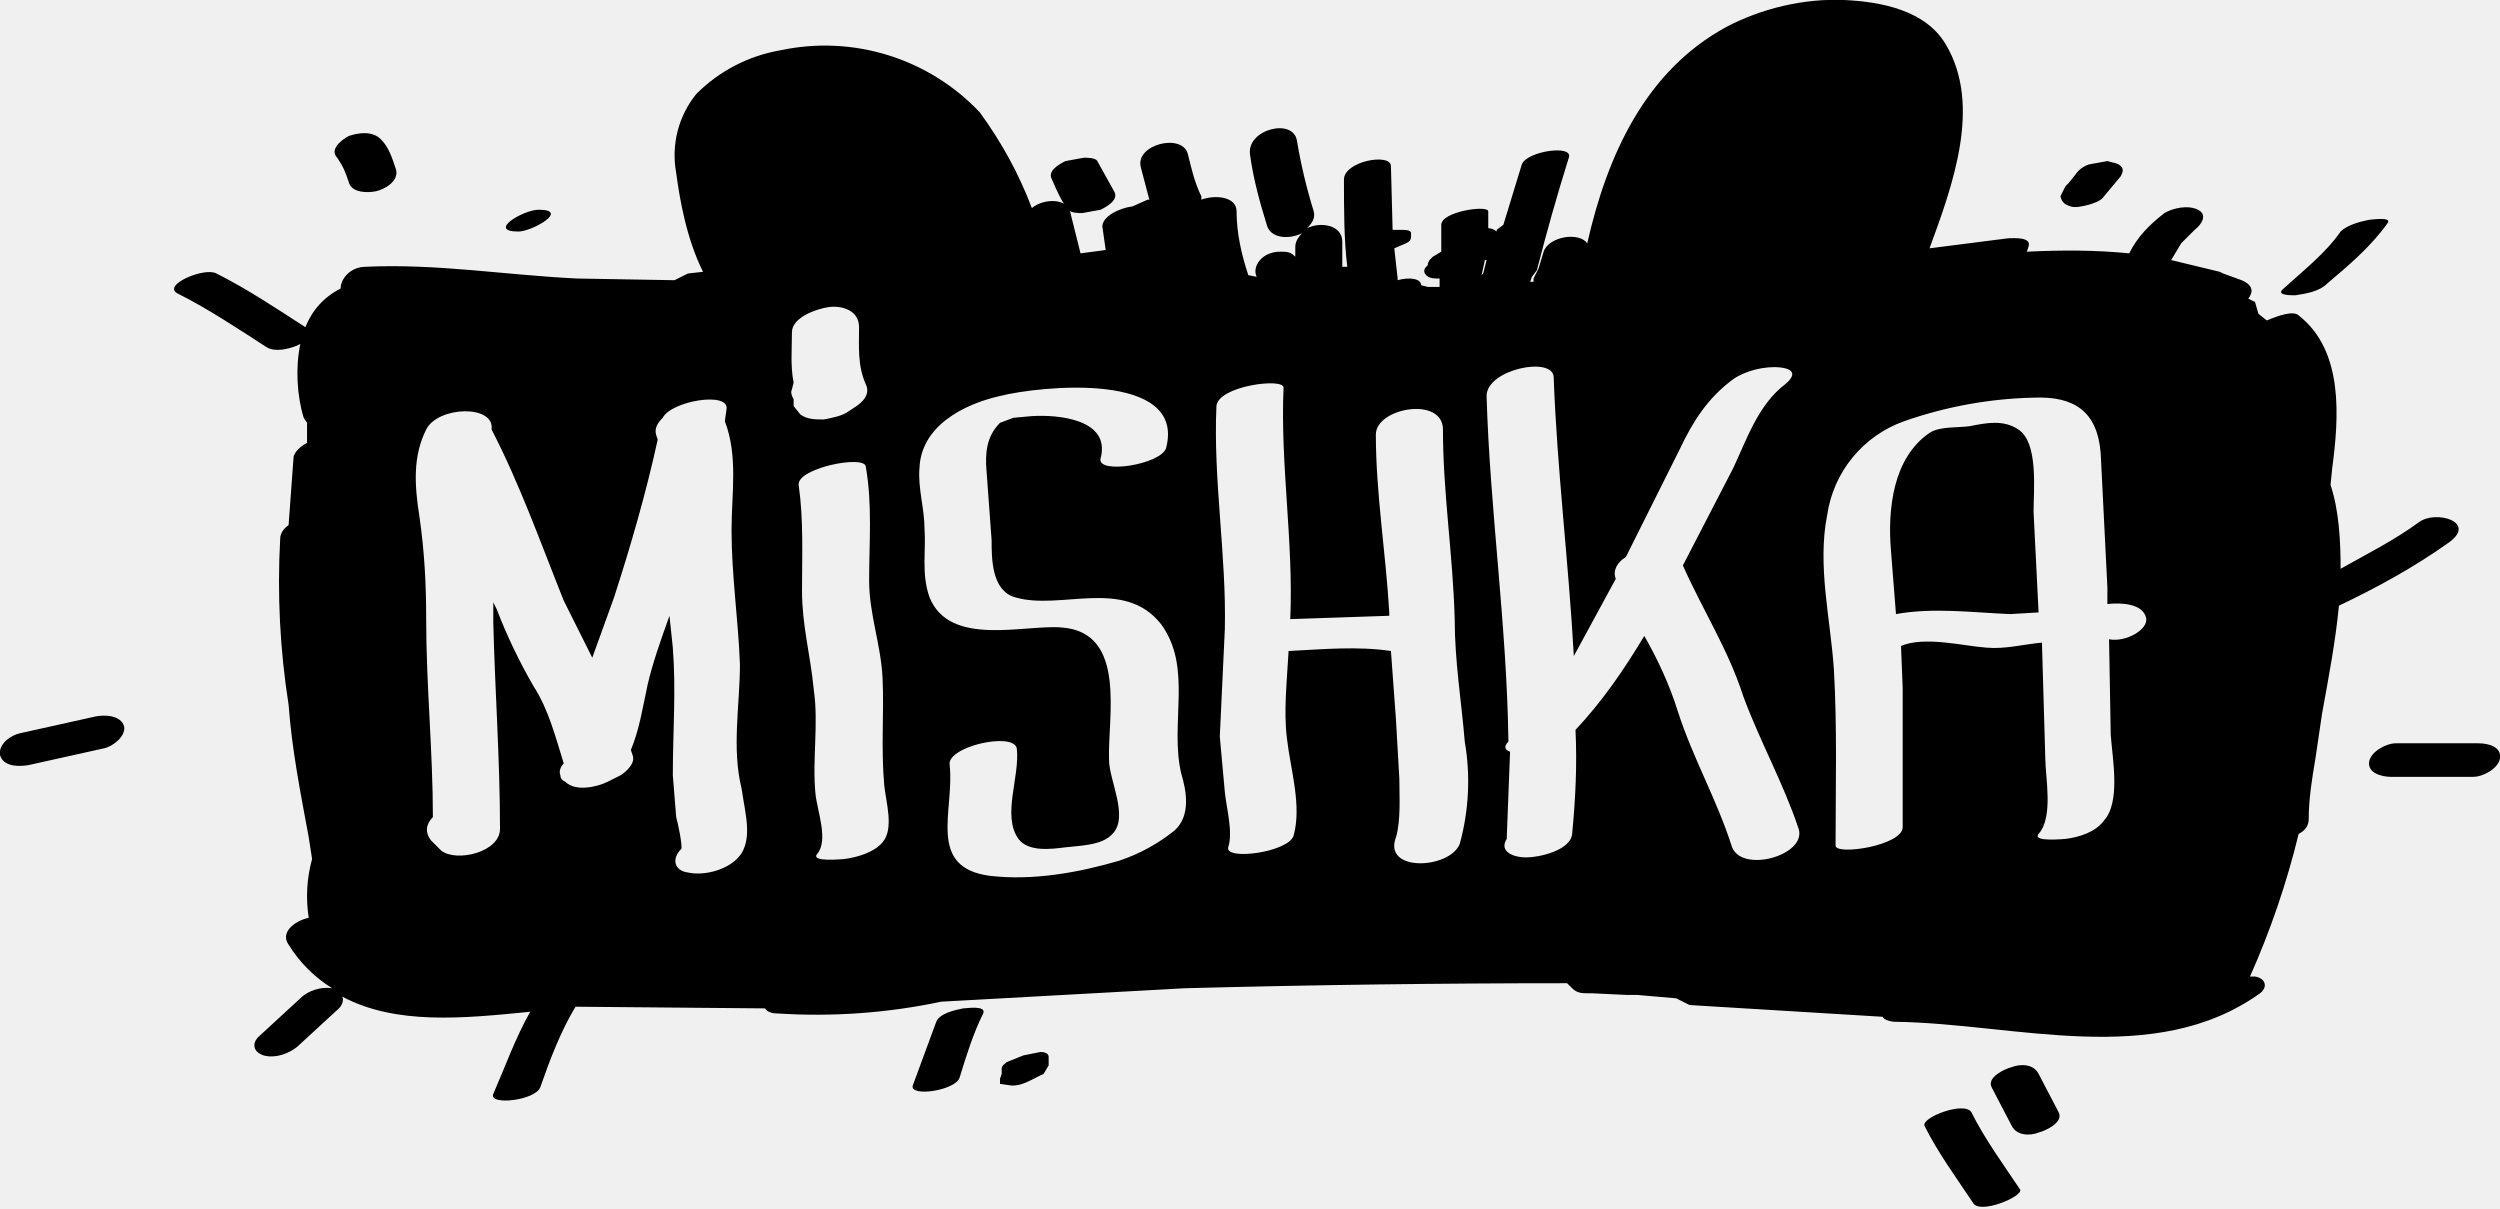
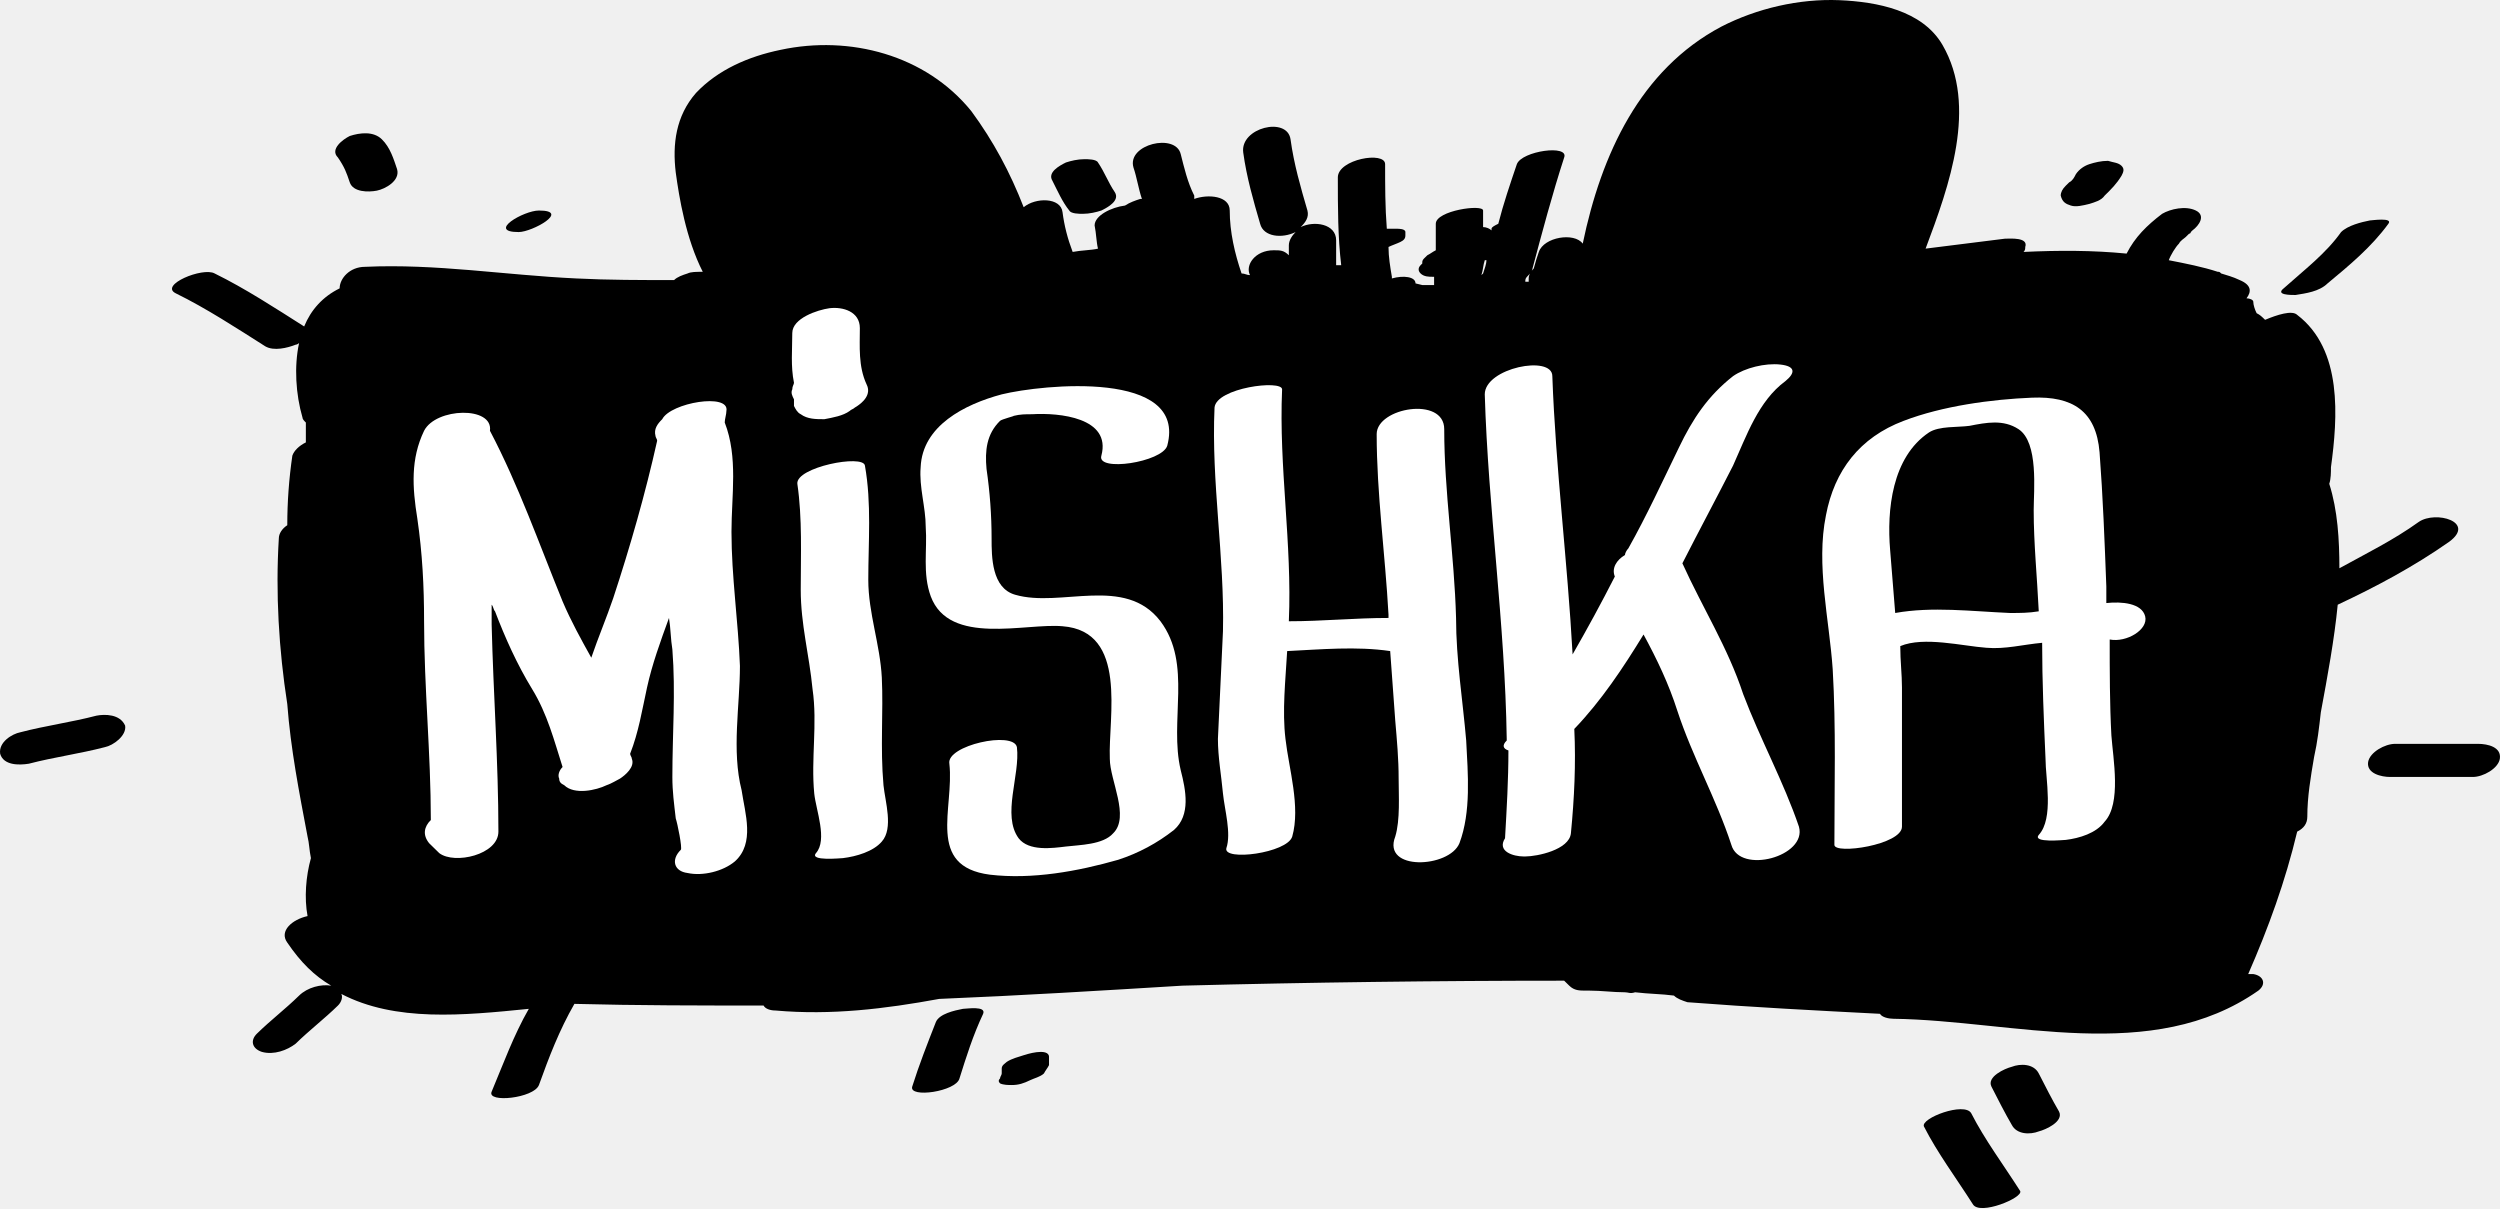
- <svg xmlns="http://www.w3.org/2000/svg" viewBox="0 0 149 72">
-   <path d="M63.7 12.5c.1.2.6.2.8.2l1.1-.2c.4-.2 1.1-.6.8-1.1l-1-1.8c-.1-.2-.6-.2-.8-.2l-1.1.2c-.4.2-1.1.6-.8 1.1.3.7.6 1.4 1 1.8zm-42.9-1.6c.2.6 1.1.6 1.6.5.5-.1 1.4-.6 1.2-1.3-.2-.6-.4-1.3-.9-1.8s-1.3-.4-1.9-.2c-.4.2-1.2.8-.7 1.3.4.6.5.9.7 1.5zm10.1 2.9c.8 0 3.1-1.3 1.2-1.3-.9 0-3.1 1.3-1.2 1.3zm92.5-1.5c.3.1.7 0 1.1-.1.3-.1.7-.2.9-.5l1-1.2c.1-.2.2-.4 0-.6-.2-.2-.5-.2-.8-.3l-1.1.2c-.3.1-.6.3-.8.6l-.4.5-.2.2-.3.6c.1.4.3.5.6.6zm13.4 5.3c.6-.1 1.4-.2 1.9-.7 1.3-1.1 2.6-2.2 3.6-3.6.3-.4-1-.2-1.1-.2-.5.1-1.3.3-1.7.7-.9 1.3-2.2 2.3-3.4 3.4-.5.4.4.4.7.4zm10.9 26.7h-4.9c-.6 0-1.5.5-1.6 1.1-.1.7.8.9 1.3.9h4.9c.6 0 1.5-.5 1.6-1.1.1-.7-.7-.9-1.3-.9zM57.4 60.1c-.5.1-1.4.3-1.6.8l-1.4 3.8c-.2.7 2.6.3 2.8-.5.4-1.3.8-2.6 1.4-3.8.2-.5-1-.3-1.2-.3zm4.6 2.6l-1 .2-1 .4c-.1.1-.3.2-.3.4v.3l-.1.3v.3l.7.1c.4 0 .7-.1 1.1-.3l.8-.4.3-.5V63c0-.3-.4-.3-.5-.3zm55.5 3.6c-.4-.7-3 .3-2.8.8.8 1.6 1.9 3.1 2.9 4.6.4.7 3-.4 2.8-.8-1-1.5-2.1-3-2.9-4.6zm4-2.3c-.3-.6-1.1-.6-1.6-.4-.4.1-1.5.6-1.2 1.2l1.2 2.3c.3.6 1.1.6 1.6.4.4-.1 1.5-.6 1.2-1.2l-1.2-2.3zM5.7 42.7l-4.5 1c-.5.1-1.3.6-1.2 1.3.2.7 1.1.7 1.7.6l4.5-1c.5-.1 1.3-.7 1.2-1.3-.2-.7-1.2-.7-1.7-.6zm114.6-17.1c-.9-.6-1.9-.4-2.9-.2-.7.1-1.8 0-2.4.4-2.2 1.5-2.5 4.6-2.3 7l.3 3.8c2.2-.4 4.5-.1 6.8 0l1.7-.1-.3-6c0-1.3.3-4.1-.9-4.9z" />
-   <path d="M144.2 31.1c-1.5 1.1-3.1 1.9-4.7 2.8 0-1.7-.1-3.5-.6-5l.1-1c.4-3 .7-7-2-9.1-.3-.3-1.2 0-1.9.3l-.5-.4-.2-.7-.4-.2c.3-.4.3-.8-.4-1.1l-1.1-.4-.2-.1-2.9-.7.6-1 .4-.4.2-.2.1-.1.1-.1c.4-.3.8-.9.2-1.2-.6-.3-1.5-.1-2 .2-.9.7-1.6 1.4-2.1 2.4-2-.2-4-.2-6.1-.1l.1-.3c.2-.6-.9-.5-1.2-.5l-4.7.6c1.4-3.8 3.1-8.5 1-12.1-1.2-2.1-3.9-2.6-6.1-2.7-2.4-.1-4.9.5-7 1.6-4.8 2.6-7.1 7.6-8.3 12.9-.5-.7-2.3-.4-2.6.5l-.3 1-.3.6v.2h-.2l.1-.3.3-.4a131 131 0 011.9-6.7c.3-.8-2.5-.4-2.8.4l-1.1 3.6-.4.3v.1a.8.8 0 00-.5-.2v-1c0-.4-2.8 0-2.8.8V15l-.5.3-.2.2-.1.2v.1l-.1.1c-.1.1-.2.3 0 .5s.5.2.7.2h.1v.5h-.7l-.4-.1c0-.4-.7-.5-1.4-.3v-.1l-.2-1.8.7-.3c.2-.1.3-.2.3-.4v-.2c0-.2-.4-.2-.5-.2H83l-.1-3.8c0-.8-2.8-.3-2.8.8 0 1.8 0 3.6.2 5.2H80v-1.5c0-1-1.3-1.2-2.1-.8.3-.3.5-.6.4-1a32 32 0 01-1-4.2c-.2-1.4-3-.7-2.8.8.2 1.5.6 2.9 1 4.2.2.8 1.3.9 2.1.5-.2.2-.4.5-.4.8v.6c-.3-.3-.5-.3-.9-.3-1.1 0-1.7.9-1.4 1.5l-.5-.1c-.4-1.2-.7-2.5-.7-3.8 0-.9-1.3-1-2.1-.7v-.2c-.4-.8-.6-1.7-.8-2.5-.3-1.3-3.2-.6-2.8.8l.5 1.9h-.1l-.9.4c-.8.1-1.8.6-1.8 1.2l.2 1.4-1.5.2-.6-2.4c-.1-.9-1.6-.9-2.3-.3-.8-2.1-1.8-3.9-3.1-5.7A12.7 12.7 0 0046.5 3a9.3 9.3 0 00-5 2.6 5.8 5.8 0 00-1.2 4.7c.2 1.5.6 3.9 1.6 5.9l-.9.1-.8.4-5.8-.1c-4.2-.2-8.4-.9-12.6-.7-.9 0-1.5.7-1.5 1.3-1 .5-1.7 1.3-2.1 2.3-1.7-1.1-3.5-2.3-5.3-3.2-.7-.4-3.3.7-2.3 1.2 1.8.9 3.6 2.1 5.3 3.2.5.3 1.3.1 1.8-.1l.2-.1c-.3 1.4-.2 3.1.2 4.4l.2.3v1.2c-.4.2-.7.5-.8.8l-.3 4.1c-.3.2-.5.5-.5.8a47 47 0 00.5 9.9c.2 2.7.7 5.2 1.2 7.9l.2 1.3a8.3 8.3 0 00-.2 3.5c-.9.2-1.7.9-1.2 1.6a8 8 0 002.6 2.6c-.6-.1-1.4.1-1.9.6l-2.5 2.3c-.4.4-.3.9.3 1.1.7.2 1.5-.1 2-.5l2.5-2.3c.2-.2.3-.5.2-.7 3.2 1.7 7.2 1.3 11.2.9-.9 1.6-1.5 3.3-2.2 4.9-.3.7 2.5.4 2.8-.4.6-1.7 1.2-3.3 2.1-4.8l11.3.1c.1.2.4.3.7.3a36 36 0 009.8-.7l14.5-.8a861 861 0 0122.8-.3l.3.3c.3.3.6.3 1 .3h.2l2.1.1h.6l2.3.2.8.4 11.5.7c.1.2.5.3.8.3 7.1.1 15.4 2.8 21.7-1.7.5-.4.3-.9-.3-1h-.3a50 50 0 002.9-8.5c.4-.2.6-.5.6-.9 0-1.2.2-2.4.4-3.6l.4-2.7c.4-2.2.8-4.3 1-6.4 2.3-1.1 4.5-2.3 6.6-3.8 1.6-1.2-.8-1.9-1.8-1.2zM43.8 51.3c-.7.6-1.9.9-2.8.7-.8-.1-1-.8-.4-1.4.1-.1-.2-1.6-.3-1.9l-.2-2.5c0-2.6.2-5 0-7.6l-.2-1.9c-.5 1.4-1 2.8-1.3 4.1-.3 1.4-.5 2.7-1 3.9l.1.3c.2.5-.4 1-.7 1.2l-.8.4c-.6.3-1.9.6-2.5 0-.2-.1-.3-.2-.3-.4-.1-.2 0-.5.2-.7-.5-1.6-.9-3.2-1.8-4.6a32 32 0 01-2.2-4.6l-.2-.4v1.2c.1 4.1.4 8.2.4 12.3 0 1.4-2.6 2-3.5 1.3l-.6-.6c-.4-.5-.3-1 .1-1.4 0-3.9-.4-7.9-.4-11.8 0-2.1-.1-4-.4-6.1-.3-1.9-.4-3.6.4-5.2.7-1.4 4.1-1.5 3.9 0 1.7 3.3 2.9 6.7 4.3 10.2l1.7 3.4 1.3-3.6c1-3.1 1.9-6.2 2.6-9.4l-.1-.3c-.1-.4.1-.7.4-1 .5-1 4-1.6 3.8-.5l-.1.7c.8 2.1.4 4.3.4 6.5 0 2.7.4 5.3.5 8 0 2.4-.5 5 .1 7.4.2 1.5.8 3.3-.4 4.3zm3.5-27.1v-.4c-.1-.2-.2-.4-.1-.6l.1-.4c-.2-1-.1-2-.1-3 0-.9 1.5-1.4 2.2-1.5.8-.1 1.8.2 1.8 1.2 0 1.1-.1 2.3.4 3.4.3.6-.2 1.1-.7 1.4l-.3.2c-.4.3-1 .4-1.5.5-.5 0-1 0-1.4-.3l-.4-.5zm5.3 26c-.5.6-1.5.9-2.3 1-.1 0-2 .2-1.6-.3.7-.8 0-2.6-.1-3.6-.2-2.1.2-4.1-.1-6.2-.2-2.1-.7-3.8-.7-5.9s.1-4.2-.2-6.3c-.1-1 3.9-1.8 4-1.1.4 2.3.2 4.5.2 6.8 0 2 .7 3.8.8 5.8.1 2.1-.1 4.1.1 6.4.1 1 .6 2.6-.1 3.4zm17.4-.7c-1 .8-2.1 1.4-3.3 1.8-2.4.7-5.1 1.2-7.7.9-3.8-.5-2.1-3.9-2.4-6.6-.2-1.1 3.8-2 4-1 .2 1.7-.9 4 .1 5.4.6.8 2 .6 2.8.5.8-.1 2.2-.1 2.8-.8 1-1-.2-3.2-.2-4.4-.1-2.5 1.1-7.6-2.8-7.9-2.2-.2-6.7 1.2-7.9-1.8-.5-1.4-.2-2.8-.3-4.1 0-1.2-.4-2.4-.3-3.6.1-2.5 2.6-3.8 4.8-4.3 2.4-.6 11.1-1.5 9.9 3.1-.3 1-4.2 1.6-3.9.6.6-2.3-2.5-2.6-4.1-2.5l-1.1.1-.8.3c-.8.8-.9 1.8-.8 2.9l.3 4.1c0 1.1 0 3 1.4 3.4 2.7.8 6.5-1.2 8.7 1.6 1.9 2.6.5 5.9 1.2 8.9.3 1 .6 2.5-.4 3.4zm17 .8c-.6 1.5-4.6 1.7-3.8-.4.3-1 .2-2.5.2-3.5l-.2-3.5-.3-4.1c-2-.3-4.1-.1-6.1 0-.1 1.8-.3 3.6-.1 5.2.2 1.8.9 4 .4 5.8-.3 1-4.1 1.5-3.9.7.3-.9-.1-2.3-.2-3.3l-.3-3.3.3-6.4c.1-4.4-.7-8.9-.5-13.3.1-1.2 4-1.7 4-1.1-.2 4.6.6 9.2.4 13.8l5.9-.2v-.2c-.2-3.5-.8-7.1-.8-10.6 0-1.6 4-2.3 4-.3 0 3.8.6 7.5.7 11.3 0 2.5.4 4.9.6 7.3a14 14 0 01-.3 6.1zm1.3-33.9l.2-.9h.1l-.2.8-.1.1zm14.9 34c-.9-2.8-2.3-5.2-3.2-8-.5-1.6-1.2-3.1-2-4.5-1.2 2-2.5 3.9-4.1 5.6.1 2.1 0 4.1-.2 6.2-.1 1-2 1.4-2.7 1.4h-.1c-.6 0-1.6-.3-1.1-1.1l.2-5.2c-.3-.1-.4-.3-.1-.6v-.1c-.1-6.9-1.1-13.7-1.3-20.5 0-1.6 4-2.4 4-1.1.2 5.5.9 11.1 1.2 16.6l2.5-4.6c-.2-.5.1-1 .6-1.3l.2-.4 3-6c.8-1.7 1.7-3.1 3.2-4.2.7-.5 1.9-.8 2.8-.7.9.1.9.5.3 1-1.6 1.2-2.3 3.3-3.1 5l-3 5.8c1.2 2.7 2.7 5 3.6 7.8 1 2.7 2.4 5.2 3.3 7.9.5 1.6-3.5 2.7-4 1zm22.5-12.3l.1 5.7c.1 1.4.6 4-.4 5.1-.5.7-1.5 1-2.3 1.1-.1 0-2 .2-1.6-.3.9-1 .4-3.4.4-4.5l-.2-6.9c-1.1.1-2.2.4-3.3.3-1.4-.1-3.7-.7-5.1-.1l.1 2.5v8.3c0 1.1-4 1.7-4 1.1 0-3.5.1-7-.1-10.5-.2-3-1-6.2-.4-9.2a7 7 0 014.6-5.6 25 25 0 017.7-1.4c2.4-.1 3.8.8 4 3.3l.4 8v1c.9-.1 2.1 0 2.3.8.2.7-1.2 1.5-2.2 1.3z" />
+ <svg xmlns="http://www.w3.org/2000/svg" width="149" height="72" viewBox="0 0 149 72" fill="none">
+   <path d="M144.16 31.105C142.65 32.191 141.039 32.981 139.428 33.869C139.428 32.191 139.328 30.414 138.824 28.835C138.925 28.539 138.925 28.144 138.925 27.848C139.328 24.886 139.63 20.839 136.912 18.766C136.61 18.47 135.704 18.766 134.999 19.062C134.798 18.865 134.697 18.766 134.496 18.667C134.395 18.47 134.295 18.174 134.295 17.977C134.295 17.878 134.093 17.779 133.892 17.779C134.194 17.384 134.194 16.989 133.489 16.693C133.087 16.496 132.684 16.397 132.382 16.298C132.281 16.2 132.281 16.2 132.181 16.2C131.275 15.903 130.268 15.706 129.261 15.509C129.362 15.213 129.664 14.719 129.865 14.521C129.966 14.324 130.167 14.225 130.268 14.127C130.369 14.028 130.369 14.028 130.469 13.929C130.469 13.929 130.57 13.929 130.57 13.831C130.57 13.831 130.57 13.831 130.671 13.732C131.073 13.436 131.476 12.843 130.872 12.547C130.268 12.251 129.362 12.448 128.859 12.745C127.953 13.436 127.248 14.127 126.745 15.114C124.732 14.916 122.718 14.916 120.604 15.015C120.705 14.916 120.705 14.818 120.705 14.719C120.906 14.127 119.799 14.225 119.497 14.225C117.886 14.423 116.376 14.62 114.766 14.818C116.175 11.066 117.886 6.328 115.772 2.676C114.564 0.603 111.847 0.109 109.632 0.011C107.216 -0.088 104.699 0.504 102.585 1.59C97.754 4.157 95.438 9.191 94.331 14.521C93.828 13.831 92.016 14.127 91.714 15.015C91.613 15.311 91.512 15.607 91.412 16.002C91.21 16.2 91.11 16.397 91.11 16.595C91.11 16.693 91.11 16.693 91.11 16.792C91.009 16.792 91.009 16.792 90.908 16.792C90.908 16.693 90.908 16.595 91.009 16.496C91.11 16.397 91.21 16.298 91.311 16.101C91.915 13.831 92.519 11.56 93.224 9.388C93.526 8.599 90.707 8.994 90.405 9.783C90.002 10.968 89.6 12.152 89.298 13.337C89.097 13.436 88.895 13.534 88.895 13.633V13.732C88.794 13.633 88.593 13.534 88.392 13.534C88.392 13.238 88.392 12.942 88.392 12.547C88.392 12.152 85.573 12.547 85.573 13.337C85.573 13.831 85.573 14.324 85.573 14.916C85.372 15.015 85.271 15.114 85.07 15.213C84.969 15.311 84.969 15.311 84.869 15.41C84.768 15.509 84.768 15.607 84.768 15.607V15.706C84.768 15.706 84.768 15.706 84.667 15.805C84.567 15.903 84.466 16.101 84.667 16.298C84.869 16.496 85.171 16.496 85.372 16.496H85.472C85.472 16.693 85.472 16.792 85.472 16.989C85.271 16.989 84.969 16.989 84.768 16.989L84.365 16.891C84.365 16.496 83.661 16.397 82.956 16.595V16.496C82.855 15.903 82.755 15.311 82.755 14.719C82.956 14.62 83.258 14.521 83.459 14.423C83.661 14.324 83.761 14.225 83.761 14.028C83.761 13.929 83.761 13.929 83.761 13.831C83.761 13.633 83.359 13.633 83.258 13.633C83.057 13.633 82.855 13.633 82.654 13.633C82.553 12.35 82.553 11.066 82.553 9.783C82.553 8.994 79.735 9.487 79.735 10.573C79.735 12.35 79.735 14.127 79.936 15.805C79.835 15.805 79.735 15.805 79.634 15.805C79.634 15.311 79.634 14.818 79.634 14.324C79.634 13.337 78.325 13.139 77.52 13.534C77.822 13.238 78.023 12.942 77.923 12.547C77.52 11.165 77.117 9.783 76.916 8.303C76.715 6.921 73.896 7.612 74.097 9.092C74.299 10.573 74.701 11.955 75.104 13.337C75.305 14.127 76.413 14.225 77.218 13.831C77.017 14.028 76.815 14.324 76.815 14.62C76.815 14.818 76.815 15.015 76.815 15.213C76.513 14.916 76.312 14.916 75.909 14.916C74.802 14.916 74.198 15.805 74.5 16.397C74.299 16.397 74.198 16.298 73.997 16.298C73.594 15.114 73.292 13.831 73.292 12.547C73.292 11.659 71.984 11.56 71.178 11.856C71.178 11.758 71.178 11.758 71.178 11.659C70.776 10.869 70.574 9.981 70.373 9.191C70.071 7.908 67.152 8.599 67.554 9.981C67.756 10.573 67.856 11.264 68.058 11.856C68.058 11.856 68.058 11.856 67.957 11.856C67.655 11.955 67.353 12.054 67.051 12.251C66.246 12.35 65.239 12.843 65.239 13.436C65.34 13.929 65.34 14.423 65.44 14.818C65.038 14.916 64.434 14.916 63.93 15.015C63.629 14.225 63.427 13.436 63.327 12.646C63.226 11.758 61.716 11.758 61.011 12.35C60.206 10.277 59.199 8.401 57.891 6.624C55.173 3.268 50.643 2.084 46.516 2.972C44.603 3.367 42.791 4.157 41.482 5.539C40.274 6.921 40.073 8.599 40.274 10.277C40.476 11.758 40.878 14.225 41.885 16.2C41.482 16.2 41.18 16.2 40.979 16.298C40.677 16.397 40.375 16.496 40.174 16.693C38.261 16.693 36.248 16.693 34.335 16.595C30.107 16.397 25.98 15.706 21.752 15.903C20.846 15.903 20.242 16.595 20.242 17.187C19.236 17.68 18.531 18.47 18.128 19.457C16.417 18.371 14.605 17.187 12.793 16.298C12.088 15.903 9.471 16.989 10.478 17.483C12.29 18.371 14.102 19.556 15.813 20.642C16.316 20.938 17.122 20.74 17.625 20.543C17.625 20.543 17.726 20.543 17.826 20.444C17.524 21.826 17.625 23.504 18.028 24.886C18.028 24.985 18.128 25.084 18.229 25.183C18.229 25.479 18.229 25.873 18.229 26.17C18.229 26.268 18.229 26.268 18.229 26.367C17.826 26.564 17.524 26.861 17.424 27.157C17.222 28.539 17.122 29.921 17.122 31.303C16.82 31.5 16.618 31.796 16.618 32.092C16.417 35.35 16.618 38.706 17.122 41.964C17.323 44.629 17.826 47.196 18.33 49.861C18.43 50.256 18.43 50.651 18.531 51.144C18.229 52.23 18.128 53.513 18.33 54.599C17.424 54.797 16.618 55.487 17.122 56.178C17.927 57.363 18.732 58.153 19.739 58.745C19.135 58.646 18.33 58.844 17.826 59.337C17.021 60.127 16.115 60.818 15.31 61.608C14.907 62.002 15.008 62.496 15.612 62.694C16.316 62.891 17.122 62.595 17.625 62.2C18.43 61.41 19.336 60.719 20.142 59.93C20.343 59.732 20.444 59.436 20.343 59.239C23.564 60.917 27.591 60.522 31.517 60.127C30.611 61.706 30.007 63.385 29.302 65.063C29 65.754 31.819 65.457 32.121 64.668C32.725 62.99 33.329 61.41 34.234 59.831C37.959 59.93 41.784 59.93 45.509 59.93C45.61 60.127 45.912 60.226 46.214 60.226C49.535 60.522 52.757 60.127 55.978 59.535C60.81 59.337 65.642 59.041 70.474 58.745C78.023 58.548 85.674 58.449 93.224 58.449C93.324 58.548 93.425 58.646 93.526 58.745C93.828 59.041 94.13 59.041 94.532 59.041C94.633 59.041 94.633 59.041 94.734 59.041C95.438 59.041 96.143 59.14 96.848 59.14C97.049 59.14 97.15 59.239 97.452 59.14C98.257 59.239 99.062 59.239 99.767 59.337C99.968 59.535 100.27 59.633 100.572 59.732C104.397 60.028 108.223 60.226 112.048 60.423C112.149 60.621 112.551 60.719 112.853 60.719C120 60.818 128.255 63.483 134.597 59.041C135.1 58.646 134.899 58.153 134.295 58.054C134.194 58.054 134.093 58.054 133.993 58.054C135.201 55.29 136.207 52.526 136.912 49.565C137.315 49.367 137.516 49.071 137.516 48.676C137.516 47.492 137.717 46.307 137.919 45.123C138.12 44.234 138.221 43.346 138.321 42.457C138.724 40.286 139.126 38.114 139.328 36.041C141.643 34.955 143.858 33.771 145.972 32.29C147.582 31.105 145.166 30.414 144.16 31.105ZM88.392 16.298L88.291 16.397C88.392 16.101 88.392 15.805 88.493 15.509H88.593C88.593 15.706 88.493 16.002 88.392 16.298Z" fill="black" />
+   <path d="M63.729 12.547C63.83 12.744 64.333 12.744 64.534 12.744C64.937 12.744 65.34 12.646 65.642 12.547C66.044 12.349 66.749 11.954 66.447 11.461C66.044 10.869 65.843 10.276 65.44 9.684C65.34 9.487 64.836 9.487 64.635 9.487C64.232 9.487 63.83 9.585 63.528 9.684C63.125 9.882 62.42 10.276 62.722 10.77C63.024 11.362 63.326 12.053 63.729 12.547Z" fill="black" />
+   <path d="M20.846 10.869C21.047 11.461 21.953 11.461 22.457 11.363C22.96 11.264 23.866 10.77 23.665 10.079C23.463 9.487 23.262 8.796 22.759 8.303C22.255 7.809 21.45 7.908 20.846 8.105C20.443 8.303 19.638 8.895 20.141 9.388C20.544 9.981 20.645 10.277 20.846 10.869Z" fill="black" />
+   <path d="M30.912 13.831C31.718 13.831 34.033 12.547 32.12 12.547C31.214 12.547 29 13.831 30.912 13.831Z" fill="black" />
+   <path d="M123.423 12.251C123.725 12.35 124.128 12.251 124.53 12.152C124.832 12.054 125.235 11.955 125.436 11.659C125.839 11.264 126.141 10.968 126.443 10.474C126.544 10.277 126.644 10.079 126.443 9.882C126.242 9.685 125.94 9.685 125.638 9.586C125.235 9.586 124.832 9.685 124.53 9.783C124.228 9.882 123.926 10.079 123.725 10.376C123.624 10.573 123.524 10.771 123.322 10.869C123.222 10.968 123.222 10.968 123.121 11.067C122.92 11.264 122.819 11.461 122.819 11.659C122.92 12.054 123.121 12.152 123.423 12.251Z" fill="black" />
+   <path d="M136.811 17.582C137.415 17.483 138.22 17.384 138.723 16.891C140.032 15.805 141.341 14.719 142.347 13.337C142.649 12.942 141.341 13.139 141.24 13.139C140.737 13.238 139.931 13.436 139.529 13.831C138.623 15.114 137.314 16.101 136.106 17.187C135.603 17.582 136.509 17.582 136.811 17.582Z" fill="black" />
+   <path d="M147.683 44.333C146.072 44.333 144.461 44.333 142.75 44.333C142.146 44.333 141.24 44.827 141.139 45.419C141.039 46.11 141.945 46.307 142.448 46.307C144.059 46.307 145.669 46.307 147.381 46.307C147.985 46.307 148.891 45.814 148.991 45.222C149.092 44.531 148.287 44.333 147.683 44.333Z" fill="black" />
+   <path d="M57.387 60.127C56.884 60.225 55.978 60.423 55.777 60.916C55.273 62.2 54.77 63.483 54.367 64.766C54.166 65.457 56.985 65.062 57.186 64.273C57.589 62.989 57.991 61.706 58.595 60.423C58.797 59.929 57.589 60.127 57.387 60.127Z" fill="black" />
+   <path d="M62.018 62.694C61.716 62.694 61.313 62.792 61.011 62.891C60.709 62.99 60.307 63.088 60.005 63.286C59.904 63.385 59.703 63.483 59.703 63.681C59.703 63.779 59.703 63.878 59.703 63.977C59.703 64.076 59.602 64.174 59.602 64.273C59.501 64.372 59.501 64.47 59.602 64.569C59.803 64.668 60.105 64.668 60.307 64.668C60.709 64.668 61.011 64.569 61.414 64.372C61.615 64.273 62.018 64.174 62.219 63.977C62.32 63.779 62.421 63.681 62.521 63.483C62.521 63.286 62.521 63.187 62.521 62.99C62.521 62.694 62.119 62.694 62.018 62.694Z" fill="black" />
+   <path d="M117.483 66.346C117.081 65.655 114.464 66.642 114.665 67.135C115.47 68.715 116.577 70.195 117.584 71.775C117.987 72.466 120.604 71.38 120.403 70.985C119.396 69.406 118.289 67.925 117.483 66.346Z" fill="black" />
+   <path d="M121.51 63.977C121.208 63.384 120.403 63.384 119.899 63.582C119.497 63.681 118.39 64.174 118.692 64.766C119.094 65.556 119.497 66.346 119.899 67.037C120.201 67.629 121.007 67.629 121.51 67.432C121.913 67.333 123.02 66.839 122.718 66.247C122.315 65.556 121.913 64.766 121.51 63.977Z" fill="black" />
+   <path d="M5.746 42.654C4.237 43.049 2.727 43.247 1.217 43.642C0.713 43.74 -0.092 44.234 0.009 44.925C0.21 45.616 1.116 45.616 1.72 45.517C3.23 45.122 4.74 44.925 6.25 44.53C6.753 44.431 7.558 43.839 7.458 43.247C7.156 42.556 6.25 42.556 5.746 42.654Z" fill="black" />
+   <path d="M44.1 39.692C43.999 37.027 43.596 34.362 43.596 31.696C43.596 29.525 43.999 27.254 43.194 25.181C43.194 24.984 43.294 24.688 43.294 24.49C43.496 23.404 39.972 23.997 39.469 24.984C39.167 25.28 38.966 25.576 39.066 25.971C39.066 26.07 39.167 26.169 39.167 26.267C38.462 29.426 37.556 32.585 36.55 35.645C36.147 36.83 35.644 38.014 35.241 39.199C34.637 38.113 34.033 37.027 33.53 35.842C32.121 32.387 30.913 28.933 29.201 25.675C29.403 24.194 25.98 24.293 25.275 25.675C24.47 27.353 24.571 29.031 24.873 30.907C25.175 32.98 25.275 34.954 25.275 37.027C25.275 40.975 25.678 44.924 25.678 48.873C25.275 49.267 25.175 49.761 25.577 50.255C25.779 50.452 25.98 50.649 26.181 50.847C27.087 51.538 29.705 50.946 29.705 49.563C29.705 45.418 29.403 41.37 29.302 37.224C29.302 36.83 29.302 36.435 29.302 36.04C29.403 36.139 29.403 36.336 29.503 36.435C30.107 38.014 30.812 39.593 31.718 41.074C32.624 42.555 33.026 44.134 33.53 45.714C33.328 45.911 33.228 46.207 33.328 46.405C33.328 46.602 33.429 46.701 33.63 46.8C34.234 47.392 35.543 47.096 36.147 46.8C36.449 46.701 36.751 46.503 36.952 46.405C37.254 46.207 37.858 45.714 37.657 45.22C37.657 45.121 37.556 45.023 37.556 44.924C38.06 43.641 38.261 42.358 38.563 40.975C38.865 39.593 39.368 38.212 39.872 36.83C39.972 37.422 39.972 38.113 40.073 38.705C40.274 41.272 40.073 43.739 40.073 46.306C40.073 47.194 40.174 47.885 40.274 48.774C40.375 49.07 40.677 50.551 40.576 50.649C39.972 51.242 40.174 51.933 40.979 52.031C41.885 52.229 43.093 51.933 43.798 51.34C45.006 50.255 44.402 48.478 44.2 47.096C43.596 44.727 44.1 42.061 44.1 39.692Z" fill="white" />
+   <path d="M52.556 40.384C52.455 38.41 51.75 36.534 51.75 34.56C51.75 32.289 51.952 30.019 51.549 27.749C51.448 27.058 47.422 27.847 47.522 28.834C47.824 30.907 47.724 33.079 47.724 35.152C47.724 37.225 48.227 39.002 48.428 41.075C48.73 43.148 48.328 45.221 48.529 47.294C48.63 48.281 49.334 50.058 48.63 50.848C48.227 51.341 50.14 51.144 50.24 51.144C51.046 51.045 52.052 50.749 52.556 50.157C53.26 49.367 52.757 47.788 52.656 46.8C52.455 44.53 52.656 42.457 52.556 40.384Z" fill="white" />
+   <path d="M69.165 37.028C67.051 34.264 63.226 36.238 60.508 35.448C59.099 35.053 59.099 33.178 59.099 32.092C59.099 30.71 58.998 29.328 58.797 27.946C58.696 26.86 58.797 25.873 59.602 25.083C59.703 24.985 60.508 24.787 60.407 24.787C60.81 24.688 61.112 24.688 61.514 24.688C63.125 24.59 66.246 24.886 65.642 27.156C65.34 28.143 69.266 27.551 69.568 26.564C70.776 22.023 62.118 22.912 59.703 23.504C57.488 24.096 54.971 25.379 54.871 27.847C54.77 29.032 55.173 30.216 55.173 31.401C55.273 32.783 54.971 34.165 55.475 35.547C56.582 38.508 61.112 37.126 63.326 37.324C67.252 37.62 66.044 42.753 66.145 45.221C66.145 46.504 67.353 48.676 66.346 49.663C65.742 50.354 64.333 50.354 63.528 50.453C62.722 50.551 61.313 50.749 60.709 49.959C59.703 48.577 60.81 46.208 60.608 44.53C60.407 43.543 56.381 44.431 56.582 45.517C56.884 48.182 55.173 51.637 58.998 52.131C61.514 52.427 64.232 51.933 66.648 51.242C67.856 50.847 68.964 50.255 69.97 49.465C70.977 48.577 70.675 47.096 70.373 45.912C69.668 42.95 71.078 39.594 69.165 37.028Z" fill="white" />
+   <path d="M86.781 36.83C86.68 33.079 86.076 29.328 86.076 25.577C86.076 23.602 82.05 24.293 82.05 25.873C82.05 29.427 82.553 32.98 82.755 36.633C82.755 36.731 82.755 36.731 82.755 36.83C80.741 36.83 78.829 37.027 76.815 37.027C77.017 32.388 76.211 27.847 76.413 23.208C76.413 22.615 72.487 23.109 72.386 24.293C72.185 28.735 72.99 33.178 72.889 37.62C72.789 39.791 72.688 41.864 72.588 44.036C72.588 45.122 72.789 46.208 72.889 47.294C72.99 48.281 73.393 49.663 73.091 50.551C72.889 51.341 76.715 50.847 77.017 49.86C77.52 48.083 76.815 45.813 76.614 44.036C76.413 42.358 76.614 40.581 76.715 38.804C78.728 38.706 80.842 38.508 82.855 38.804C82.956 40.186 83.057 41.568 83.157 42.95C83.258 44.135 83.359 45.221 83.359 46.405C83.359 47.392 83.459 48.873 83.157 49.86C82.352 51.933 86.379 51.736 86.983 50.255C87.687 48.38 87.486 46.109 87.385 44.135C87.184 41.766 86.781 39.298 86.781 36.83Z" fill="white" />
+   <path d="M103.894 41.371C102.988 38.607 101.478 36.238 100.27 33.573C101.277 31.599 102.283 29.723 103.29 27.749C104.095 25.972 104.8 23.899 106.411 22.714C107.015 22.221 107.015 21.826 106.109 21.727C105.203 21.628 103.995 21.925 103.29 22.418C101.78 23.603 100.874 24.985 100.069 26.663C99.062 28.736 98.156 30.71 97.049 32.684C96.948 32.783 96.847 32.98 96.847 33.079C96.344 33.375 96.042 33.869 96.244 34.362C95.438 35.942 94.633 37.423 93.727 39.002C93.425 33.474 92.72 27.946 92.519 22.418C92.519 21.135 88.492 21.925 88.492 23.504C88.694 30.315 89.7 37.126 89.801 44.036C89.801 44.036 89.801 44.036 89.801 44.135C89.499 44.431 89.6 44.629 89.902 44.727C89.902 46.504 89.801 48.182 89.7 49.959C89.197 50.749 90.204 51.045 90.808 51.045H90.908C91.613 51.045 93.526 50.65 93.626 49.663C93.828 47.59 93.928 45.517 93.828 43.444C95.438 41.766 96.747 39.792 97.955 37.817C98.76 39.298 99.465 40.779 99.968 42.358C100.874 45.122 102.283 47.59 103.189 50.354C103.693 52.131 107.719 51.045 107.216 49.268C106.31 46.603 104.901 44.036 103.894 41.371Z" fill="white" />
+   <path d="M127.852 36.732C127.651 35.942 126.443 35.843 125.537 35.942C125.537 35.646 125.537 35.251 125.537 34.955C125.436 32.289 125.336 29.624 125.134 26.959C124.933 24.491 123.524 23.603 121.108 23.701C118.692 23.8 115.773 24.195 113.457 25.083C110.84 26.07 109.33 28.045 108.827 30.71C108.223 33.672 109.028 36.929 109.229 39.89C109.431 43.345 109.33 46.899 109.33 50.354C109.33 50.946 113.357 50.354 113.357 49.268C113.357 46.504 113.357 43.74 113.357 40.976C113.357 40.187 113.256 39.397 113.256 38.508C114.665 37.916 116.981 38.508 118.39 38.607C119.497 38.706 120.605 38.41 121.712 38.311C121.712 40.581 121.812 42.95 121.913 45.221C121.913 46.406 122.416 48.775 121.51 49.762C121.108 50.255 123.02 50.058 123.121 50.058C123.926 49.959 124.933 49.663 125.436 48.972C126.443 47.886 125.94 45.221 125.839 43.839C125.738 41.963 125.738 39.989 125.738 38.114C126.745 38.311 128.054 37.521 127.852 36.732ZM112.954 36.534C112.853 35.251 112.753 34.066 112.652 32.783C112.451 30.414 112.753 27.255 114.967 25.774C115.571 25.38 116.679 25.478 117.383 25.38C118.39 25.182 119.397 24.985 120.303 25.577C121.51 26.367 121.208 29.229 121.208 30.414C121.208 32.388 121.41 34.362 121.51 36.435C120.906 36.534 120.403 36.534 119.799 36.534C117.484 36.435 115.169 36.139 112.954 36.534Z" fill="white" />
+   <path d="M49.133 24.984C49.636 24.886 50.24 24.787 50.643 24.491C50.743 24.392 50.844 24.392 50.945 24.293C51.448 23.997 51.951 23.504 51.649 22.911C51.146 21.826 51.247 20.641 51.247 19.555C51.247 18.568 50.24 18.272 49.435 18.37C48.73 18.469 47.22 18.963 47.22 19.851C47.22 20.838 47.12 21.826 47.321 22.813C47.321 22.911 47.22 23.01 47.22 23.207C47.12 23.405 47.22 23.602 47.321 23.8V23.898C47.321 23.997 47.321 24.096 47.321 24.195C47.422 24.392 47.522 24.59 47.724 24.688C48.126 24.984 48.63 24.984 49.133 24.984Z" fill="white" />
</svg>
